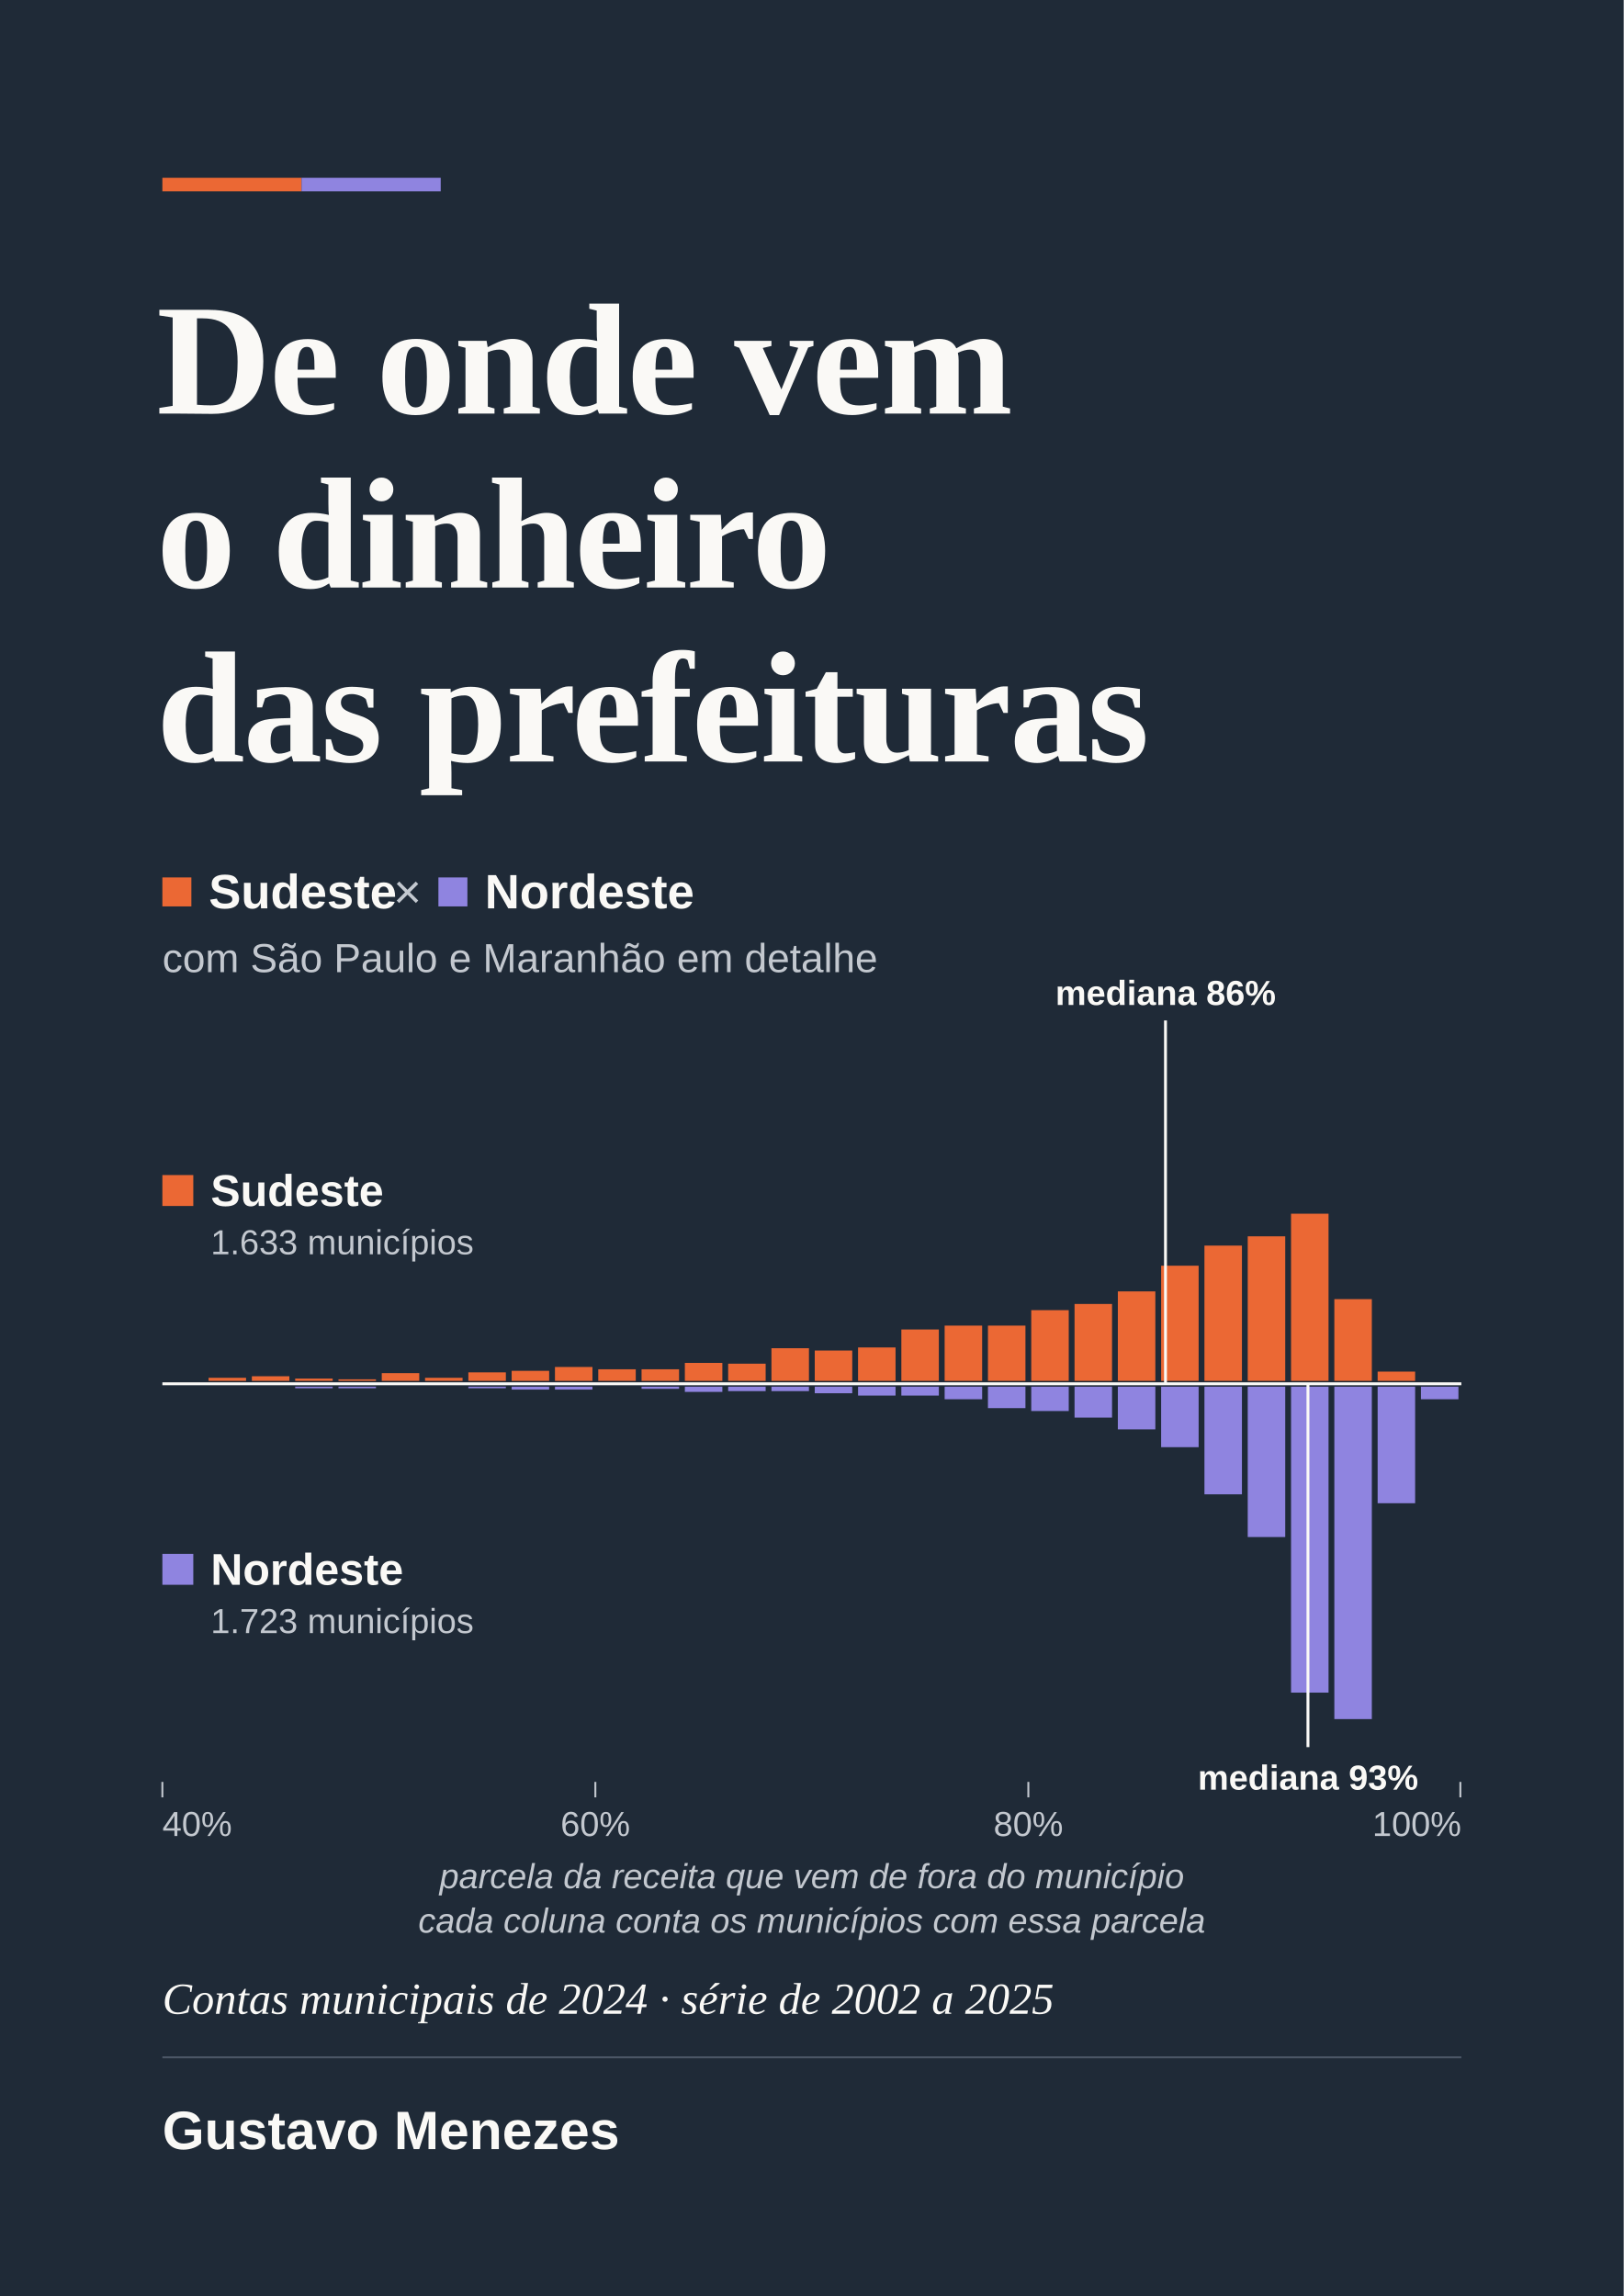
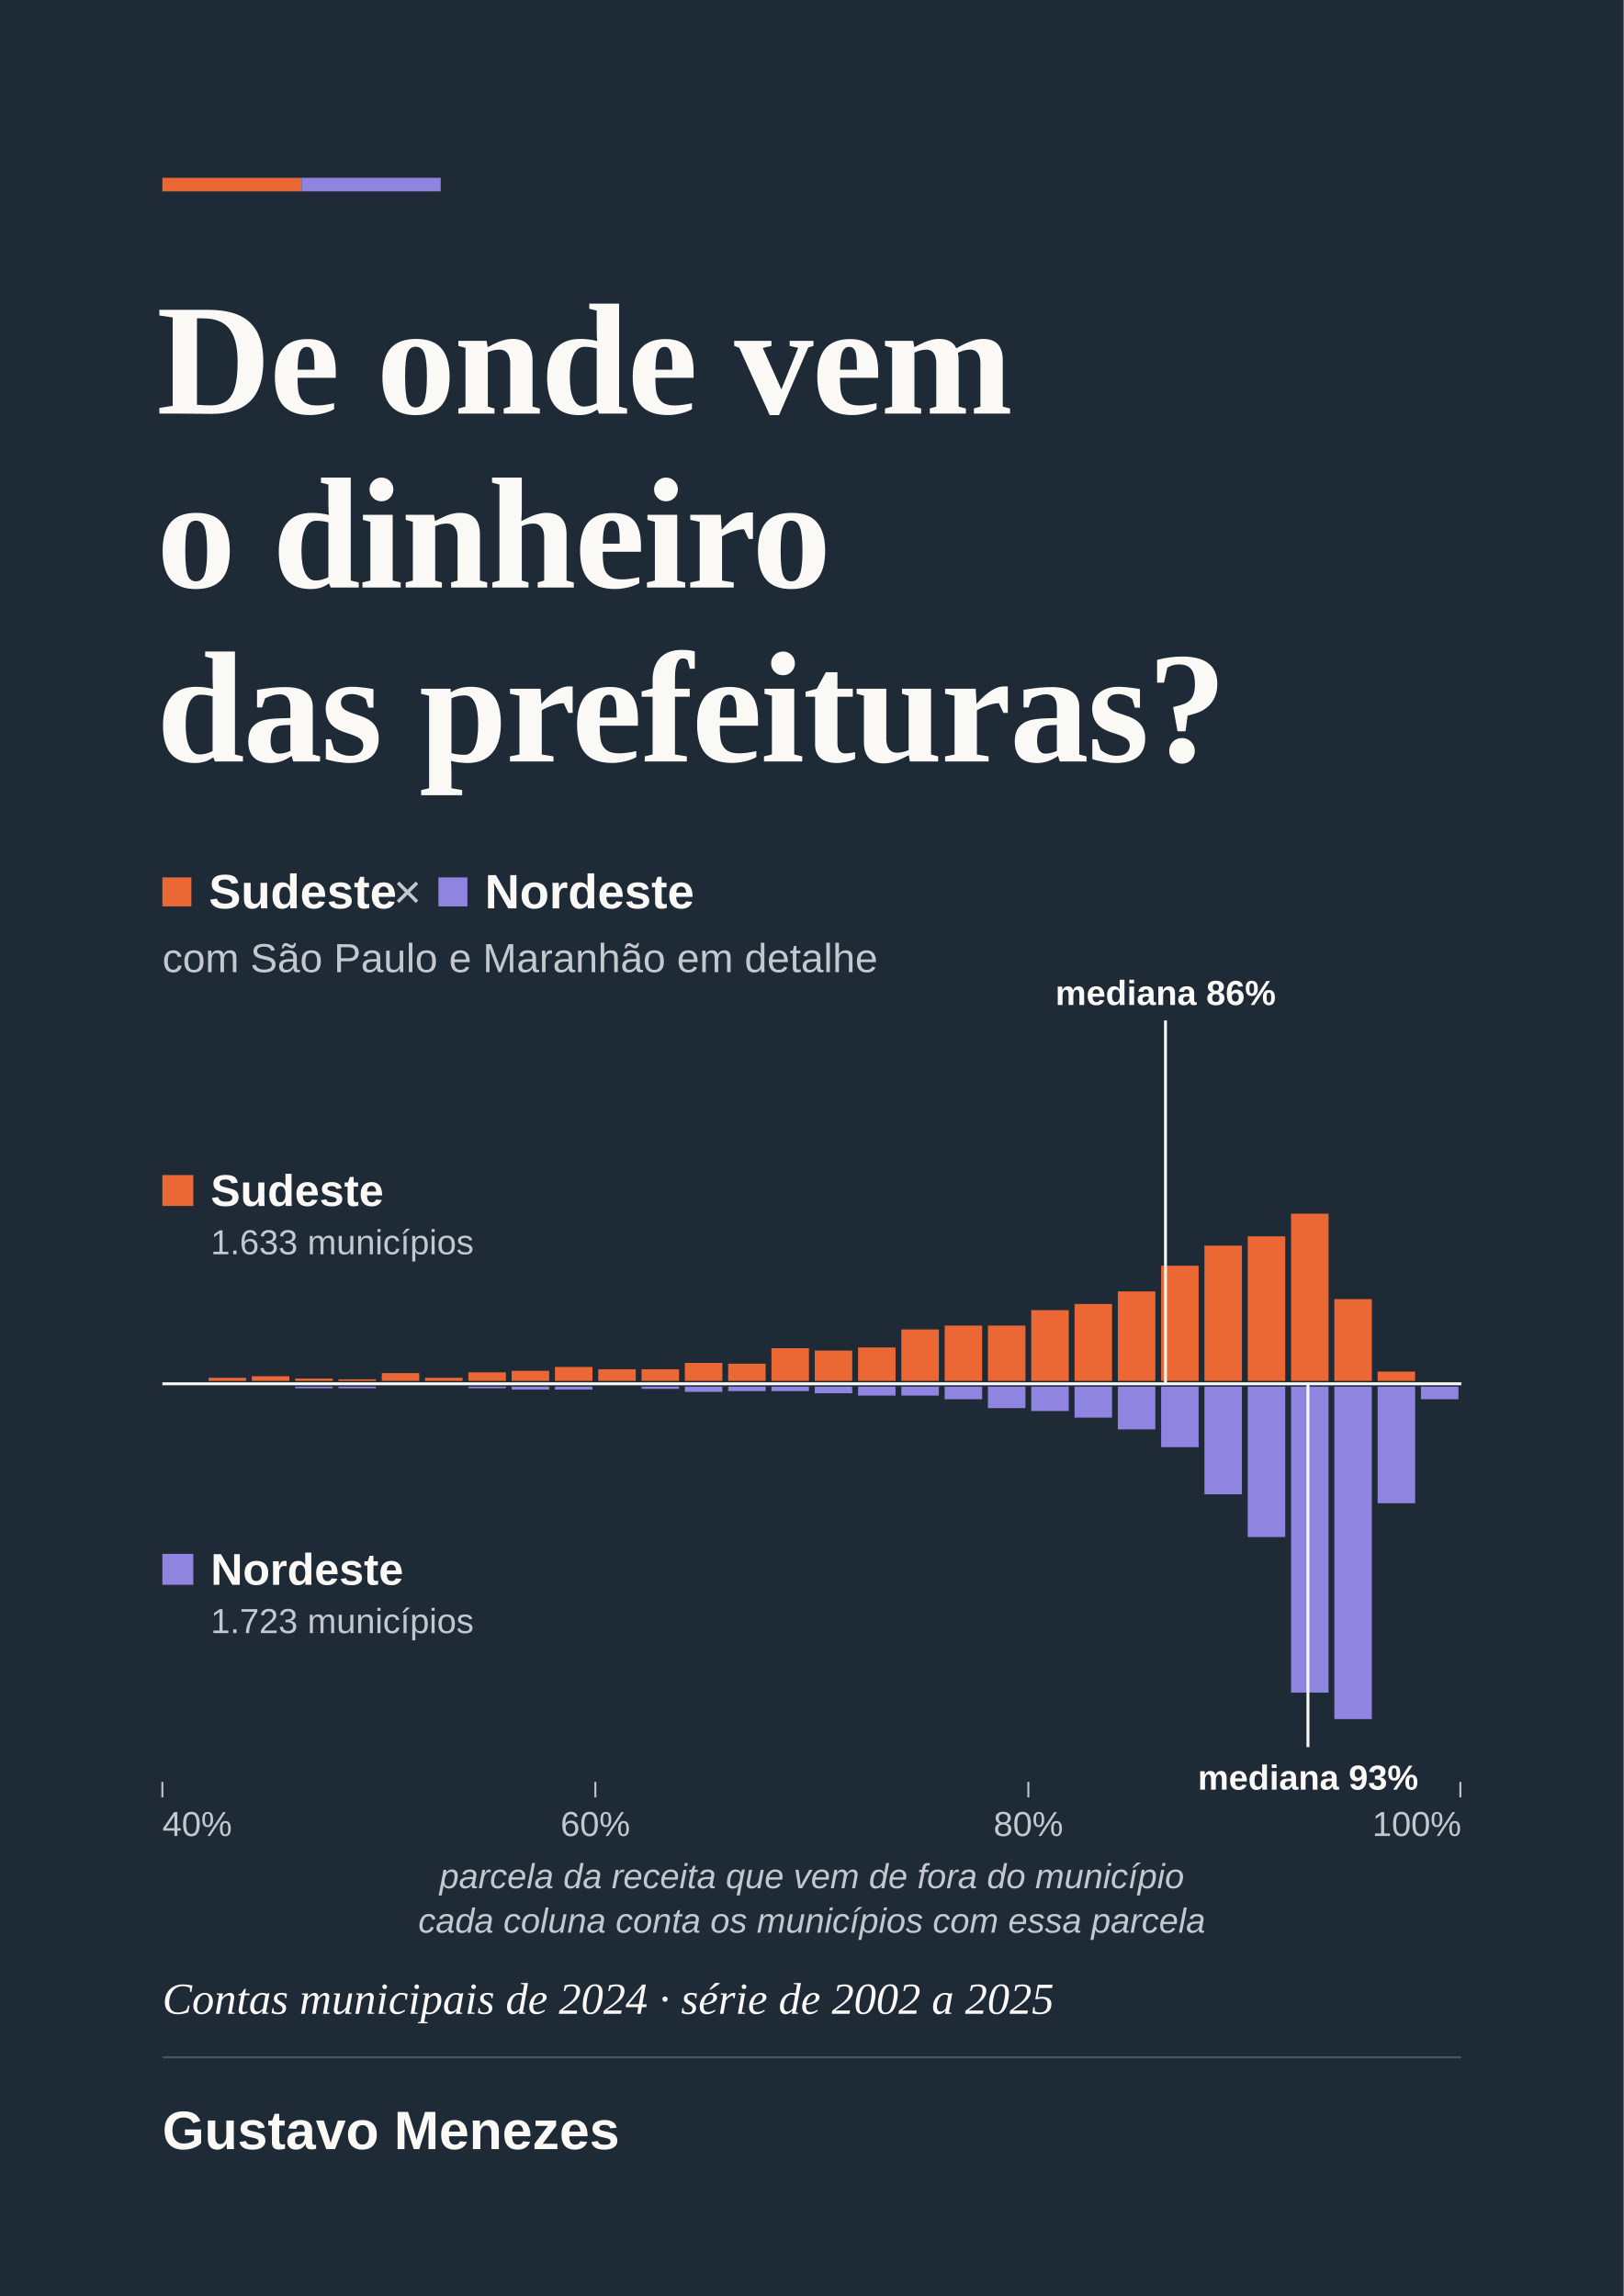
- <svg xmlns="http://www.w3.org/2000/svg" viewBox="0 0 840 1188" width="840" height="1188" role="img" aria-label="Capa: De onde vem o dinheiro das prefeituras, Gustavo Menezes">
+ <svg xmlns="http://www.w3.org/2000/svg" viewBox="0 0 840 1188" width="840" height="1188" role="img" aria-label="Capa: De onde vem o dinheiro das prefeituras?, Gustavo Menezes">
  <rect width="840" height="1188" fill="#1f2a37" />
  <rect x="84" y="92" width="72" height="7" fill="#eb6834" />
  <rect x="156" y="92" width="72" height="7" fill="#8f84e0" />
  <text x="81.0" y="214.0" style="font-family:'Source Serif 4', 'Source Serif Pro', Georgia, 'Times New Roman', serif;font-size:82px;font-weight:600" fill="#faf9f6" text-anchor="start" letter-spacing="-0.8">De onde vem</text>
  <text x="81.0" y="304.0" style="font-family:'Source Serif 4', 'Source Serif Pro', Georgia, 'Times New Roman', serif;font-size:82px;font-weight:600" fill="#faf9f6" text-anchor="start" letter-spacing="-0.8">o dinheiro</text>
-   <text x="81.0" y="394.0" style="font-family:'Source Serif 4', 'Source Serif Pro', Georgia, 'Times New Roman', serif;font-size:82px;font-weight:600" fill="#faf9f6" text-anchor="start" letter-spacing="-0.8">das prefeituras</text>
+   <text x="81.0" y="394.0" style="font-family:'Source Serif 4', 'Source Serif Pro', Georgia, 'Times New Roman', serif;font-size:82px;font-weight:600" fill="#faf9f6" text-anchor="start" letter-spacing="-0.8">das prefeituras?</text>
  <rect x="84.0" y="454.0" width="15" height="15" fill="#eb6834" />
  <text x="108.0" y="470.0" style="font-family:'Source Sans 3', 'Source Sans Pro', 'Segoe UI', Arial, sans-serif;font-size:25px;font-weight:600" fill="#faf9f6" text-anchor="start">Sudeste</text>
  <text x="210.8" y="470.0" style="font-family:'Source Sans 3', 'Source Sans Pro', 'Segoe UI', Arial, sans-serif;font-size:25px;font-weight:400" fill="#c3c8cf" text-anchor="middle">×</text>
  <rect x="226.8" y="454.0" width="15" height="15" fill="#8f84e0" />
  <text x="250.8" y="470.0" style="font-family:'Source Sans 3', 'Source Sans Pro', 'Segoe UI', Arial, sans-serif;font-size:25px;font-weight:600" fill="#faf9f6" text-anchor="start">Nordeste</text>
  <text x="84.0" y="503.0" style="font-family:'Source Sans 3', 'Source Sans Pro', 'Segoe UI', Arial, sans-serif;font-size:21px;font-weight:400" fill="#c3c8cf" text-anchor="start">com São Paulo e Maranhão em detalhe</text>
  <rect x="107.9" y="712.9" width="19.4" height="1.6" fill="#eb6834" />
  <rect x="130.3" y="712.1" width="19.4" height="2.4" fill="#eb6834" />
  <rect x="152.7" y="713.3" width="19.4" height="1.2" fill="#eb6834" />
  <rect x="152.7" y="717.5" width="19.4" height="0.8" fill="#8f84e0" />
  <rect x="175.1" y="713.7" width="19.4" height="0.8" fill="#eb6834" />
  <rect x="175.1" y="717.5" width="19.4" height="0.8" fill="#8f84e0" />
  <rect x="197.5" y="710.5" width="19.4" height="4.0" fill="#eb6834" />
  <rect x="219.9" y="712.9" width="19.4" height="1.6" fill="#eb6834" />
  <rect x="242.3" y="710.1" width="19.4" height="4.4" fill="#eb6834" />
  <rect x="242.3" y="717.5" width="19.4" height="0.8" fill="#8f84e0" />
  <rect x="264.7" y="709.3" width="19.4" height="5.2" fill="#eb6834" />
  <rect x="264.7" y="717.5" width="19.4" height="1.5" fill="#8f84e0" />
  <rect x="287.1" y="707.3" width="19.4" height="7.2" fill="#eb6834" />
  <rect x="287.1" y="717.5" width="19.4" height="1.5" fill="#8f84e0" />
  <rect x="309.5" y="708.5" width="19.4" height="6.0" fill="#eb6834" />
  <rect x="331.9" y="708.5" width="19.4" height="6.0" fill="#eb6834" />
  <rect x="331.9" y="717.5" width="19.4" height="1.1" fill="#8f84e0" />
  <rect x="354.3" y="705.2" width="19.4" height="9.3" fill="#eb6834" />
  <rect x="354.3" y="717.5" width="19.4" height="2.7" fill="#8f84e0" />
  <rect x="376.7" y="705.6" width="19.4" height="8.9" fill="#eb6834" />
  <rect x="376.7" y="717.5" width="19.4" height="2.3" fill="#8f84e0" />
  <rect x="399.1" y="697.6" width="19.4" height="16.9" fill="#eb6834" />
  <rect x="399.1" y="717.5" width="19.4" height="2.3" fill="#8f84e0" />
  <rect x="421.5" y="698.8" width="19.4" height="15.7" fill="#eb6834" />
  <rect x="421.5" y="717.5" width="19.4" height="3.4" fill="#8f84e0" />
  <rect x="443.9" y="697.2" width="19.4" height="17.3" fill="#eb6834" />
  <rect x="443.9" y="717.5" width="19.4" height="4.6" fill="#8f84e0" />
  <rect x="466.3" y="687.9" width="19.4" height="26.6" fill="#eb6834" />
  <rect x="466.3" y="717.5" width="19.4" height="4.6" fill="#8f84e0" />
  <rect x="488.7" y="685.9" width="19.4" height="28.6" fill="#eb6834" />
  <rect x="488.7" y="717.5" width="19.4" height="6.5" fill="#8f84e0" />
  <rect x="511.1" y="685.9" width="19.4" height="28.6" fill="#eb6834" />
  <rect x="511.1" y="717.5" width="19.4" height="11.1" fill="#8f84e0" />
  <rect x="533.5" y="677.9" width="19.4" height="36.6" fill="#eb6834" />
  <rect x="533.5" y="717.5" width="19.4" height="12.6" fill="#8f84e0" />
  <rect x="555.9" y="674.7" width="19.4" height="39.8" fill="#eb6834" />
  <rect x="555.9" y="717.5" width="19.4" height="16.0" fill="#8f84e0" />
  <rect x="578.3" y="668.2" width="19.4" height="46.3" fill="#eb6834" />
  <rect x="578.3" y="717.5" width="19.4" height="22.1" fill="#8f84e0" />
  <rect x="600.7" y="654.9" width="19.4" height="59.6" fill="#eb6834" />
  <rect x="600.7" y="717.5" width="19.4" height="31.3" fill="#8f84e0" />
  <rect x="623.1" y="644.5" width="19.4" height="70.0" fill="#eb6834" />
  <rect x="623.1" y="717.5" width="19.4" height="55.7" fill="#8f84e0" />
  <rect x="645.5" y="639.7" width="19.4" height="74.8" fill="#eb6834" />
  <rect x="645.5" y="717.5" width="19.4" height="77.8" fill="#8f84e0" />
  <rect x="667.9" y="628.0" width="19.4" height="86.5" fill="#eb6834" />
  <rect x="667.9" y="717.5" width="19.4" height="158.3" fill="#8f84e0" />
  <rect x="690.3" y="672.2" width="19.4" height="42.3" fill="#eb6834" />
  <rect x="690.3" y="717.5" width="19.4" height="172.0" fill="#8f84e0" />
  <rect x="712.7" y="709.7" width="19.4" height="4.8" fill="#eb6834" />
  <rect x="712.7" y="717.5" width="19.4" height="60.3" fill="#8f84e0" />
  <rect x="735.1" y="717.5" width="19.4" height="6.5" fill="#8f84e0" />
  <rect x="84" y="715.25" width="672" height="1.5" fill="#faf9f6" />
  <rect x="602.2" y="528.0" width="1.5" height="188.0" fill="#faf9f6" />
  <text x="603.0" y="520.0" style="font-family:'Source Sans 3', 'Source Sans Pro', 'Segoe UI', Arial, sans-serif;font-size:18px;font-weight:600" fill="#faf9f6" text-anchor="middle">mediana 86%</text>
  <rect x="675.9" y="716.0" width="1.5" height="188.0" fill="#faf9f6" />
  <text x="676.7" y="926.0" style="font-family:'Source Sans 3', 'Source Sans Pro', 'Segoe UI', Arial, sans-serif;font-size:18px;font-weight:600" fill="#faf9f6" text-anchor="middle">mediana 93%</text>
  <rect x="84" y="608.0" width="16" height="16" fill="#eb6834" />
  <text x="109.0" y="624.0" style="font-family:'Source Sans 3', 'Source Sans Pro', 'Segoe UI', Arial, sans-serif;font-size:23px;font-weight:600" fill="#faf9f6" text-anchor="start">Sudeste</text>
  <text x="109.0" y="649.0" style="font-family:'Source Sans 3', 'Source Sans Pro', 'Segoe UI', Arial, sans-serif;font-size:18px;font-weight:400" fill="#c3c8cf" text-anchor="start">1.633 municípios</text>
  <rect x="84" y="804.0" width="16" height="16" fill="#8f84e0" />
  <text x="109.0" y="820.0" style="font-family:'Source Sans 3', 'Source Sans Pro', 'Segoe UI', Arial, sans-serif;font-size:23px;font-weight:600" fill="#faf9f6" text-anchor="start">Nordeste</text>
  <text x="109.0" y="845.0" style="font-family:'Source Sans 3', 'Source Sans Pro', 'Segoe UI', Arial, sans-serif;font-size:18px;font-weight:400" fill="#c3c8cf" text-anchor="start">1.723 municípios</text>
  <rect x="83.5" y="922.0" width="1" height="8" fill="#c3c8cf" />
  <text x="84.0" y="950.0" style="font-family:'Source Sans 3', 'Source Sans Pro', 'Segoe UI', Arial, sans-serif;font-size:18px;font-weight:400" fill="#c3c8cf" text-anchor="start">40%</text>
  <rect x="307.5" y="922.0" width="1" height="8" fill="#c3c8cf" />
  <text x="308.0" y="950.0" style="font-family:'Source Sans 3', 'Source Sans Pro', 'Segoe UI', Arial, sans-serif;font-size:18px;font-weight:400" fill="#c3c8cf" text-anchor="middle">60%</text>
  <rect x="531.5" y="922.0" width="1" height="8" fill="#c3c8cf" />
  <text x="532.0" y="950.0" style="font-family:'Source Sans 3', 'Source Sans Pro', 'Segoe UI', Arial, sans-serif;font-size:18px;font-weight:400" fill="#c3c8cf" text-anchor="middle">80%</text>
  <rect x="755.0" y="922.0" width="1" height="8" fill="#c3c8cf" />
  <text x="756.0" y="950.0" style="font-family:'Source Sans 3', 'Source Sans Pro', 'Segoe UI', Arial, sans-serif;font-size:18px;font-weight:400" fill="#c3c8cf" text-anchor="end">100%</text>
  <text x="420.0" y="977.0" style="font-family:'Source Sans 3', 'Source Sans Pro', 'Segoe UI', Arial, sans-serif;font-size:18px;font-weight:400" fill="#c3c8cf" text-anchor="middle" font-style="italic">parcela da receita que vem de fora do município</text>
  <text x="420.0" y="1000.0" style="font-family:'Source Sans 3', 'Source Sans Pro', 'Segoe UI', Arial, sans-serif;font-size:18px;font-weight:400" fill="#c3c8cf" text-anchor="middle" font-style="italic">cada coluna conta os municípios com essa parcela</text>
  <rect x="84" y="1064" width="672" height="1" fill="#4b5766" />
  <text x="84.0" y="1042.0" style="font-family:'Source Serif 4', 'Source Serif Pro', Georgia, 'Times New Roman', serif;font-size:23px;font-weight:400" fill="#faf9f6" text-anchor="start" font-style="italic">Contas municipais de 2024 · série de 2002 a 2025</text>
  <text x="84.0" y="1112.0" style="font-family:'Source Sans 3', 'Source Sans Pro', 'Segoe UI', Arial, sans-serif;font-size:28px;font-weight:600" fill="#faf9f6" text-anchor="start">Gustavo Menezes</text>
</svg>
